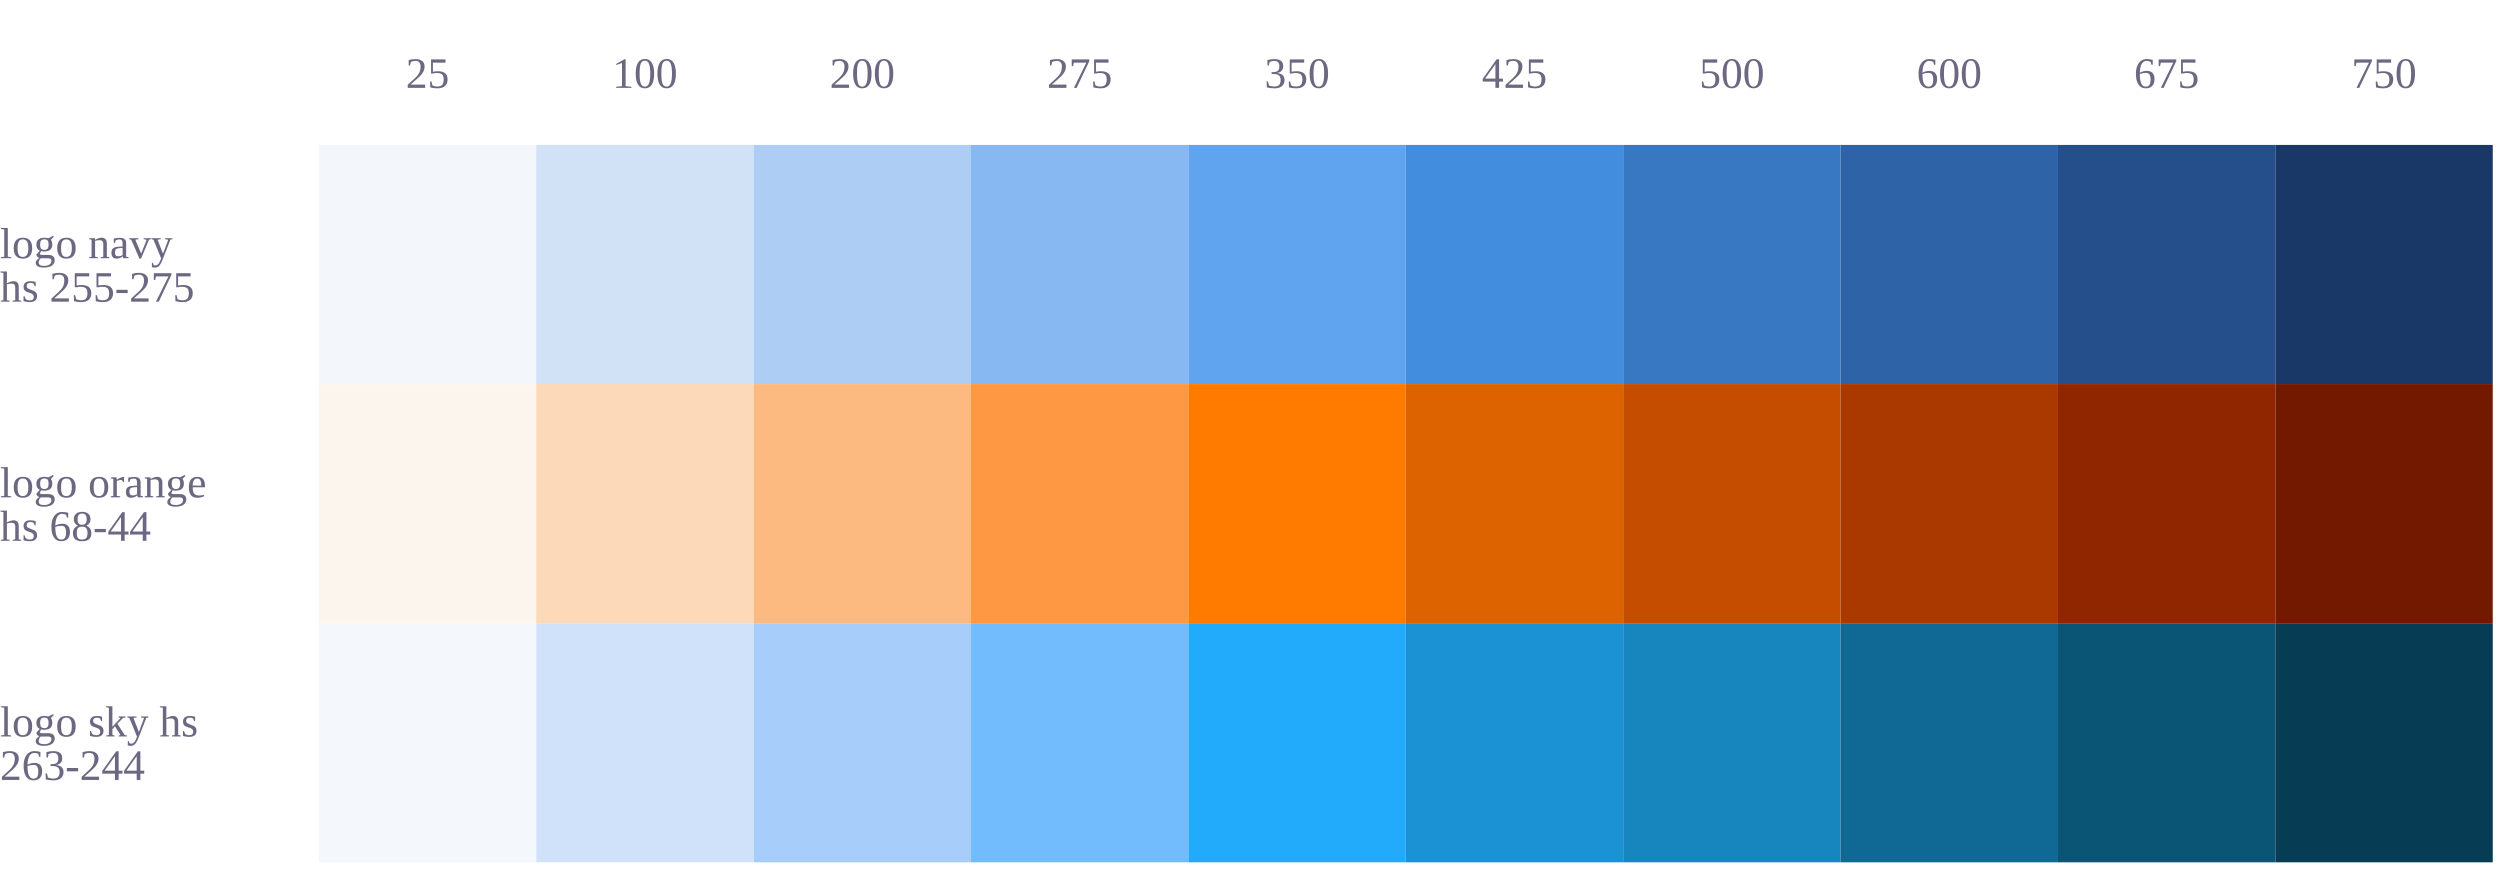
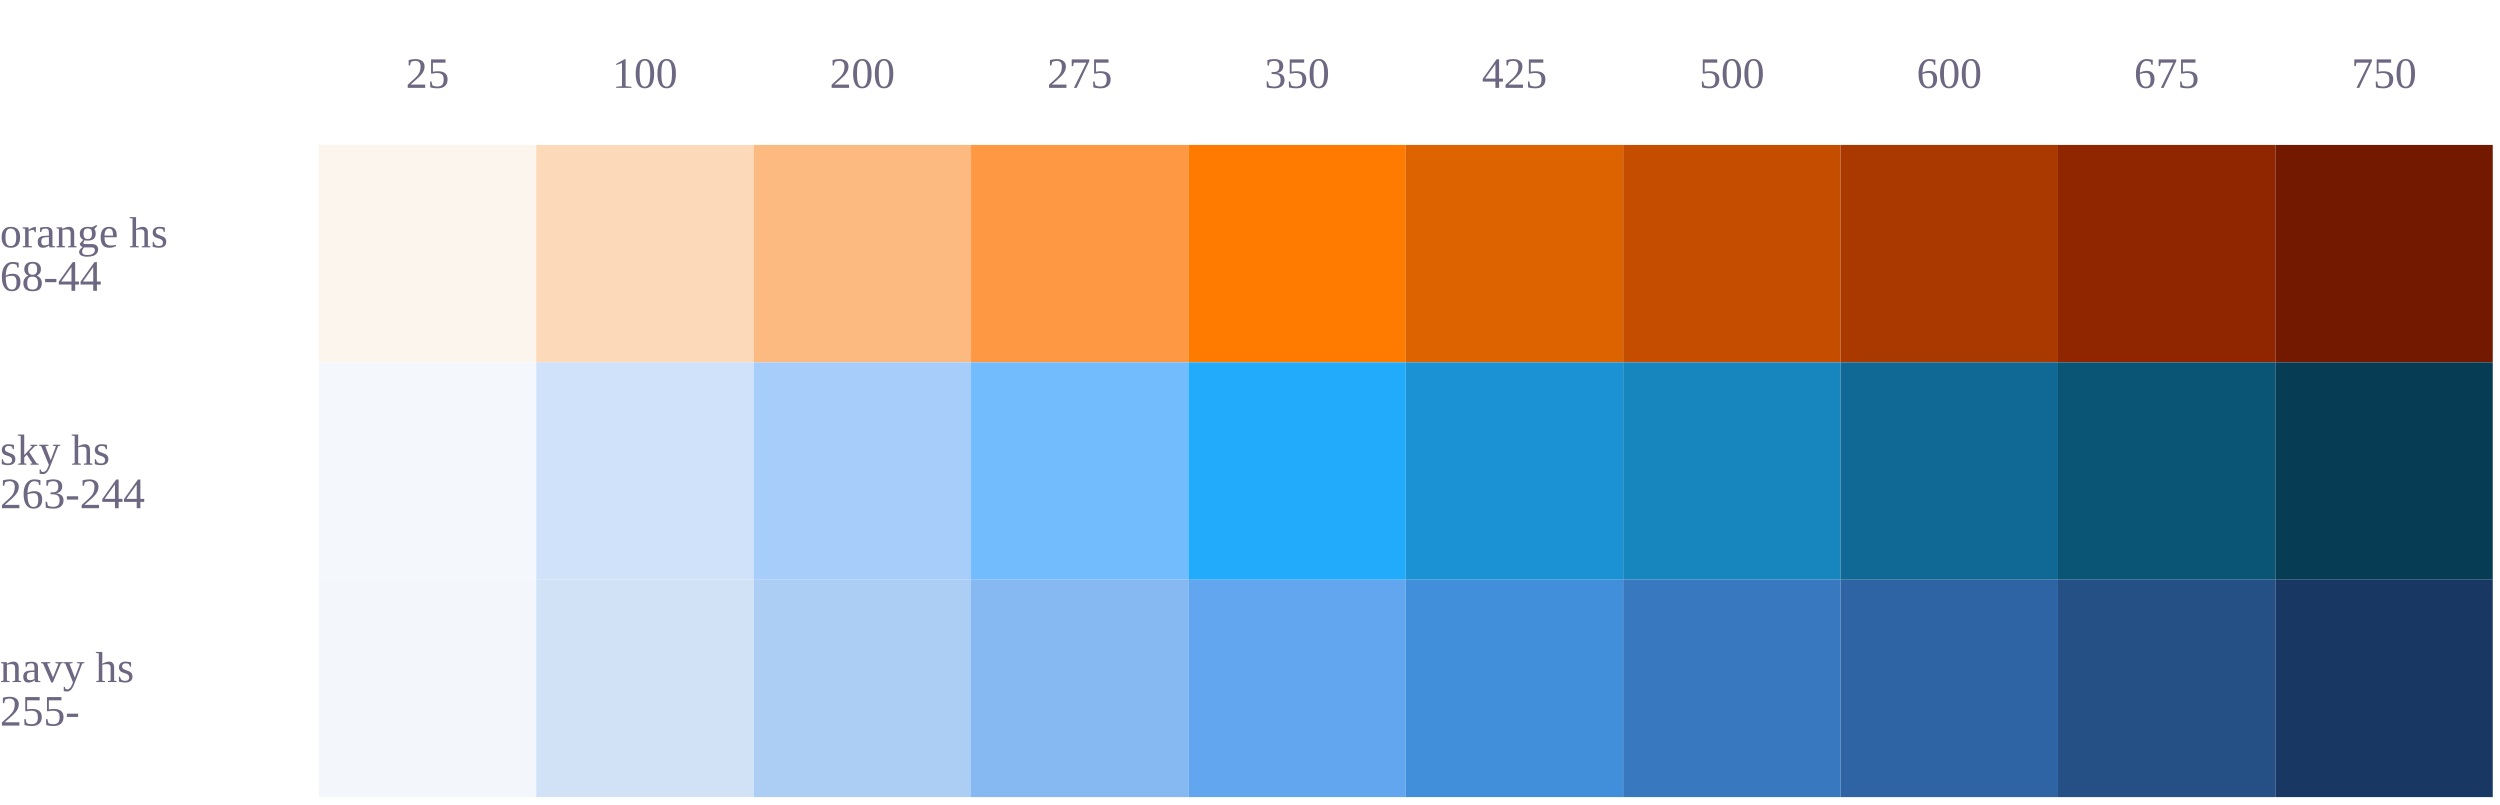
- <svg xmlns="http://www.w3.org/2000/svg" width="690" height="240" viewBox="0 0 690 240">
+ <svg xmlns="http://www.w3.org/2000/svg" width="690" height="222" viewBox="0 0 690 222">
  <g class="visx-group" transform="translate(0, 40)">
    <svg x="0" y="0" font-size="12" style="overflow:visible">
-       <text transform="" y="33" x="0" height="66" fill="#6D6781" font-size="12" text-anchor="start">
-         <tspan x="0" dy="-0.145em">logo navy</tspan>
-         <tspan x="0" dy="1em">hs 255-275</tspan>
+       <text transform="" y="30" x="0" height="60" fill="#6D6781" font-size="12" text-anchor="start">
+         <tspan x="0" dy="-0.145em">orange hs</tspan>
+         <tspan x="0" dy="1em">68-44</tspan>
      </text>
    </svg>
    <svg x="0" y="0" font-size="12" style="overflow:visible">
-       <text transform="" y="99" x="0" height="66" fill="#6D6781" font-size="12" text-anchor="start">
-         <tspan x="0" dy="-0.145em">logo orange</tspan>
-         <tspan x="0" dy="1em">hs 68-44</tspan>
+       <text transform="" y="90" x="0" height="60" fill="#6D6781" font-size="12" text-anchor="start">
+         <tspan x="0" dy="-0.145em">sky hs</tspan>
+         <tspan x="0" dy="1em">263-244</tspan>
      </text>
    </svg>
    <svg x="0" y="0" font-size="12" style="overflow:visible">
-       <text transform="" y="165" x="0" height="66" fill="#6D6781" font-size="12" text-anchor="start">
-         <tspan x="0" dy="-0.145em">logo sky hs</tspan>
-         <tspan x="0" dy="1em">263-244</tspan>
+       <text transform="" y="150" x="0" height="60" fill="#6D6781" font-size="12" text-anchor="start">
+         <tspan x="0" dy="-0.145em">navy hs</tspan>
+         <tspan x="0" dy="1em">255-</tspan>
      </text>
    </svg>
  </g>
  <g class="visx-group" transform="translate(88, 0)">
    <svg x="0" y="0" font-size="12px" style="overflow:visible">
      <text transform="" y="20" x="30" height="40" fill="#6D6781" font-size="12px" text-anchor="middle">
        <tspan x="30" dy="0.355em">25</tspan>
      </text>
    </svg>
    <svg x="0" y="0" font-size="12px" style="overflow:visible">
      <text transform="" y="20" x="90" height="40" fill="#6D6781" font-size="12px" text-anchor="middle">
        <tspan x="90" dy="0.355em">100</tspan>
      </text>
    </svg>
    <svg x="0" y="0" font-size="12px" style="overflow:visible">
      <text transform="" y="20" x="150" height="40" fill="#6D6781" font-size="12px" text-anchor="middle">
        <tspan x="150" dy="0.355em">200</tspan>
      </text>
    </svg>
    <svg x="0" y="0" font-size="12px" style="overflow:visible">
      <text transform="" y="20" x="210" height="40" fill="#6D6781" font-size="12px" text-anchor="middle">
        <tspan x="210" dy="0.355em">275</tspan>
      </text>
    </svg>
    <svg x="0" y="0" font-size="12px" style="overflow:visible">
      <text transform="" y="20" x="270" height="40" fill="#6D6781" font-size="12px" text-anchor="middle">
        <tspan x="270" dy="0.355em">350</tspan>
      </text>
    </svg>
    <svg x="0" y="0" font-size="12px" style="overflow:visible">
      <text transform="" y="20" x="330" height="40" fill="#6D6781" font-size="12px" text-anchor="middle">
        <tspan x="330" dy="0.355em">425</tspan>
      </text>
    </svg>
    <svg x="0" y="0" font-size="12px" style="overflow:visible">
      <text transform="" y="20" x="390" height="40" fill="#6D6781" font-size="12px" text-anchor="middle">
        <tspan x="390" dy="0.355em">500</tspan>
      </text>
    </svg>
    <svg x="0" y="0" font-size="12px" style="overflow:visible">
      <text transform="" y="20" x="450" height="40" fill="#6D6781" font-size="12px" text-anchor="middle">
        <tspan x="450" dy="0.355em">600</tspan>
      </text>
    </svg>
    <svg x="0" y="0" font-size="12px" style="overflow:visible">
      <text transform="" y="20" x="510" height="40" fill="#6D6781" font-size="12px" text-anchor="middle">
        <tspan x="510" dy="0.355em">675</tspan>
      </text>
    </svg>
    <svg x="0" y="0" font-size="12px" style="overflow:visible">
      <text transform="" y="20" x="570" height="40" fill="#6D6781" font-size="12px" text-anchor="middle">
        <tspan x="570" dy="0.355em">750</tspan>
      </text>
    </svg>
  </g>
  <g class="visx-group" transform="translate(88, 40)">
-     <rect id="logo navy hs 255-275/25" fill="#f3f7fb" y="0" x="0" width="60" height="66" />
-     <rect id="logo orange hs  68-44/25" fill="#fcf5ee" y="66" x="0" width="60" height="66" />
-     <rect id="logo sky hs 263-244/25" fill="#f4f7fc" y="132" x="0" width="60" height="66" />
-     <rect id="logo navy hs 255-275/100" fill="#d1e2f7" y="0" x="60" width="60" height="66" />
-     <rect id="logo orange hs  68-44/100" fill="#fcd9b9" y="66" x="60" width="60" height="66" />
-     <rect id="logo sky hs 263-244/100" fill="#d0e2fa" y="132" x="60" width="60" height="66" />
-     <rect id="logo navy hs 255-275/200" fill="#adcdf4" y="0" x="120" width="60" height="66" />
-     <rect id="logo orange hs  68-44/200" fill="#fdba80" y="66" x="120" width="60" height="66" />
-     <rect id="logo sky hs 263-244/200" fill="#a7cefb" y="132" x="120" width="60" height="66" />
-     <rect id="logo navy hs 255-275/275" fill="#88b8f2" y="0" x="180" width="60" height="66" />
-     <rect id="logo orange hs  68-44/275" fill="#ff9843" y="66" x="180" width="60" height="66" />
-     <rect id="logo sky hs 263-244/275" fill="#72bbfc" y="132" x="180" width="60" height="66" />
-     <rect id="logo navy hs 255-275/350" fill="#60a3ee" y="0" x="240" width="60" height="66" />
-     <rect id="logo orange hs  68-44/350" fill="#ff7b00" y="66" x="240" width="60" height="66" />
-     <rect id="logo sky hs 263-244/350" fill="#22abfb" y="132" x="240" width="60" height="66" />
-     <rect id="logo navy hs 255-275/425" fill="#438ddf" y="0" x="300" width="60" height="66" />
-     <rect id="logo orange hs  68-44/425" fill="#dd6200" y="66" x="300" width="60" height="66" />
-     <rect id="logo sky hs 263-244/425" fill="#1b92d4" y="132" x="300" width="60" height="66" />
-     <rect id="logo navy hs 255-275/500" fill="#3878c3" y="0" x="360" width="60" height="66" />
-     <rect id="logo orange hs  68-44/500" fill="#c44d00" y="66" x="360" width="60" height="66" />
-     <rect id="logo sky hs 263-244/500" fill="#1785be" y="132" x="360" width="60" height="66" />
-     <rect id="logo navy hs 255-275/600" fill="#2e63a7" y="0" x="420" width="60" height="66" />
-     <rect id="logo orange hs  68-44/600" fill="#aa3900" y="66" x="420" width="60" height="66" />
-     <rect id="logo sky hs 263-244/600" fill="#106894" y="132" x="420" width="60" height="66" />
-     <rect id="logo navy hs 255-275/675" fill="#254f8b" y="0" x="480" width="60" height="66" />
-     <rect id="logo orange hs  68-44/675" fill="#902600" y="66" x="480" width="60" height="66" />
-     <rect id="logo sky hs 263-244/675" fill="#0a5476" y="132" x="480" width="60" height="66" />
-     <rect id="logo navy hs 255-275/750" fill="#193767" y="0" x="540" width="60" height="66" />
-     <rect id="logo orange hs  68-44/750" fill="#721900" y="66" x="540" width="60" height="66" />
-     <rect id="logo sky hs 263-244/750" fill="#063c54" y="132" x="540" width="60" height="66" />
+     <rect id="orange hs  68-44/25" fill="#fcf5ee" y="0" x="0" width="60" height="60" />
+     <rect id="sky hs 263-244/25" fill="#f4f7fc" y="60" x="0" width="60" height="60" />
+     <rect id="navy hs 255-/25" fill="#f3f7fb" y="120" x="0" width="60" height="60" />
+     <rect id="orange hs  68-44/100" fill="#fcd9b9" y="0" x="60" width="60" height="60" />
+     <rect id="sky hs 263-244/100" fill="#d0e2fa" y="60" x="60" width="60" height="60" />
+     <rect id="navy hs 255-/100" fill="#d1e2f7" y="120" x="60" width="60" height="60" />
+     <rect id="orange hs  68-44/200" fill="#fdba80" y="0" x="120" width="60" height="60" />
+     <rect id="sky hs 263-244/200" fill="#a7cefb" y="60" x="120" width="60" height="60" />
+     <rect id="navy hs 255-/200" fill="#accdf4" y="120" x="120" width="60" height="60" />
+     <rect id="orange hs  68-44/275" fill="#ff9843" y="0" x="180" width="60" height="60" />
+     <rect id="sky hs 263-244/275" fill="#72bbfc" y="60" x="180" width="60" height="60" />
+     <rect id="navy hs 255-/275" fill="#86b8f2" y="120" x="180" width="60" height="60" />
+     <rect id="orange hs  68-44/350" fill="#ff7b00" y="0" x="240" width="60" height="60" />
+     <rect id="sky hs 263-244/350" fill="#22abfb" y="60" x="240" width="60" height="60" />
+     <rect id="navy hs 255-/350" fill="#62a6ef" y="120" x="240" width="60" height="60" />
+     <rect id="orange hs  68-44/425" fill="#dd6200" y="0" x="300" width="60" height="60" />
+     <rect id="sky hs 263-244/425" fill="#1b92d4" y="60" x="300" width="60" height="60" />
+     <rect id="navy hs 255-/425" fill="#418edb" y="120" x="300" width="60" height="60" />
+     <rect id="orange hs  68-44/500" fill="#c44d00" y="0" x="360" width="60" height="60" />
+     <rect id="sky hs 263-244/500" fill="#1785be" y="60" x="360" width="60" height="60" />
+     <rect id="navy hs 255-/500" fill="#3778bf" y="120" x="360" width="60" height="60" />
+     <rect id="orange hs  68-44/600" fill="#aa3900" y="0" x="420" width="60" height="60" />
+     <rect id="sky hs 263-244/600" fill="#106894" y="60" x="420" width="60" height="60" />
+     <rect id="navy hs 255-/600" fill="#2e64a3" y="120" x="420" width="60" height="60" />
+     <rect id="orange hs  68-44/675" fill="#902600" y="0" x="480" width="60" height="60" />
+     <rect id="sky hs 263-244/675" fill="#0a5476" y="60" x="480" width="60" height="60" />
+     <rect id="navy hs 255-/675" fill="#245086" y="120" x="480" width="60" height="60" />
+     <rect id="orange hs  68-44/750" fill="#721900" y="0" x="540" width="60" height="60" />
+     <rect id="sky hs 263-244/750" fill="#063c54" y="60" x="540" width="60" height="60" />
+     <rect id="navy hs 255-/750" fill="#183863" y="120" x="540" width="60" height="60" />
  </g>
</svg>
